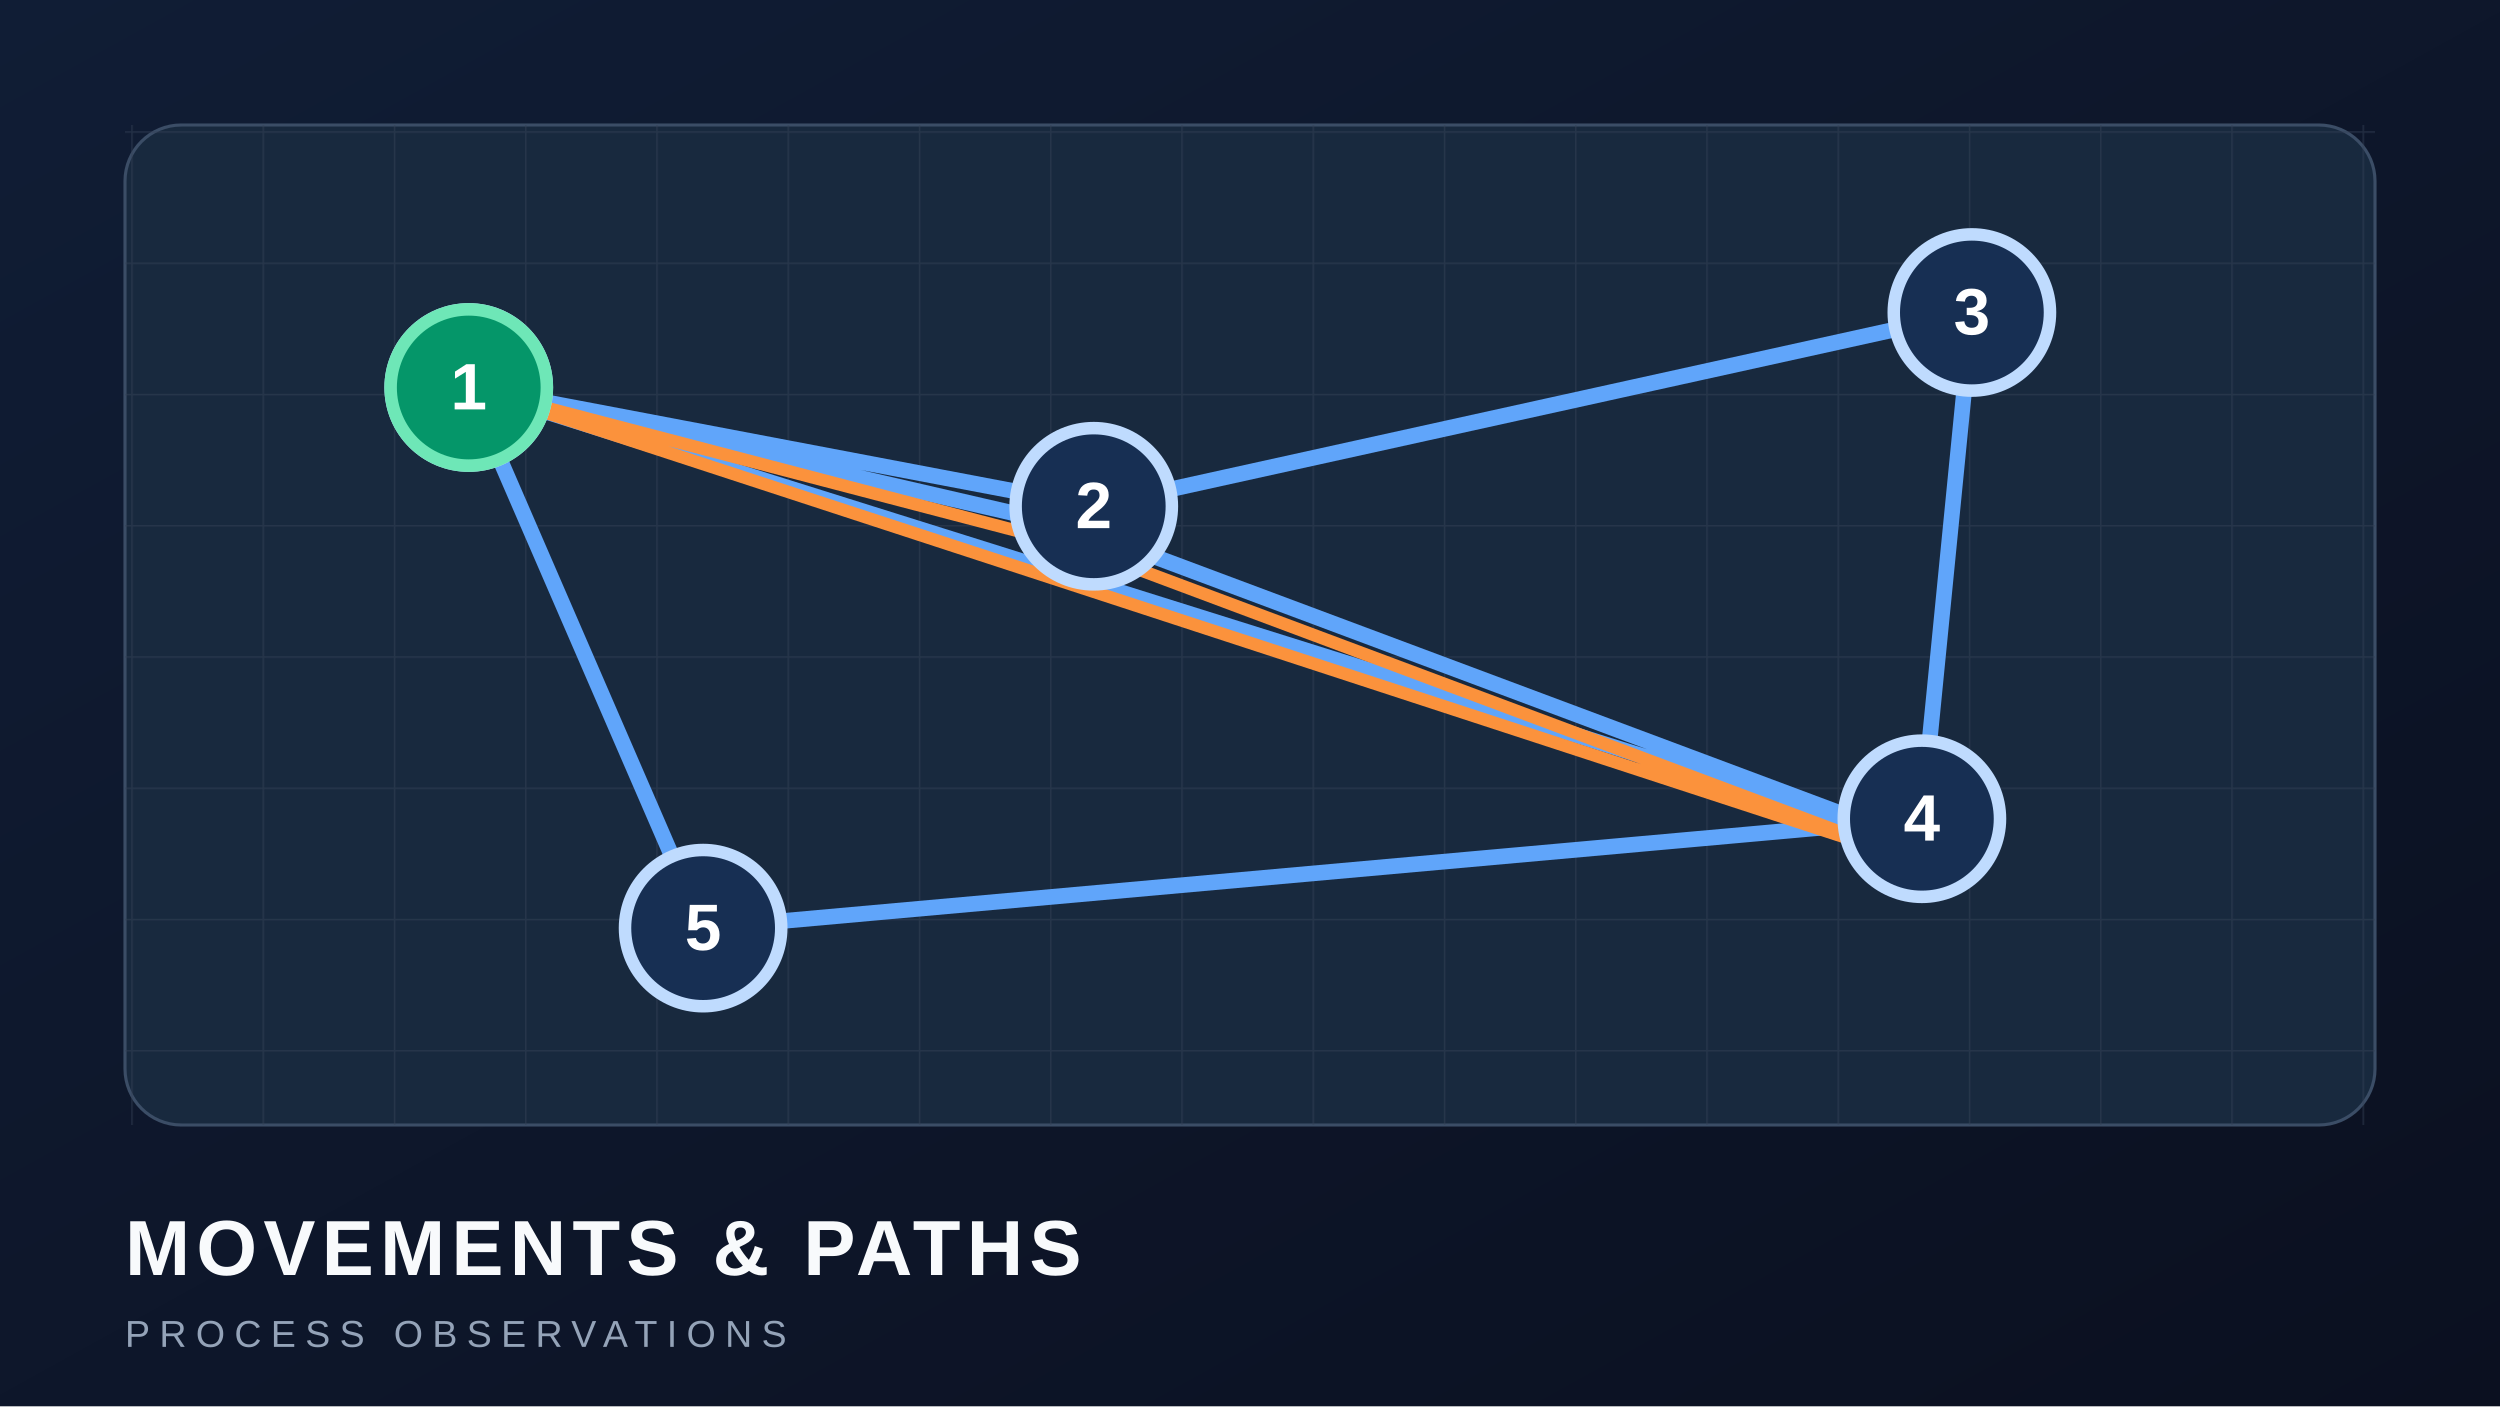
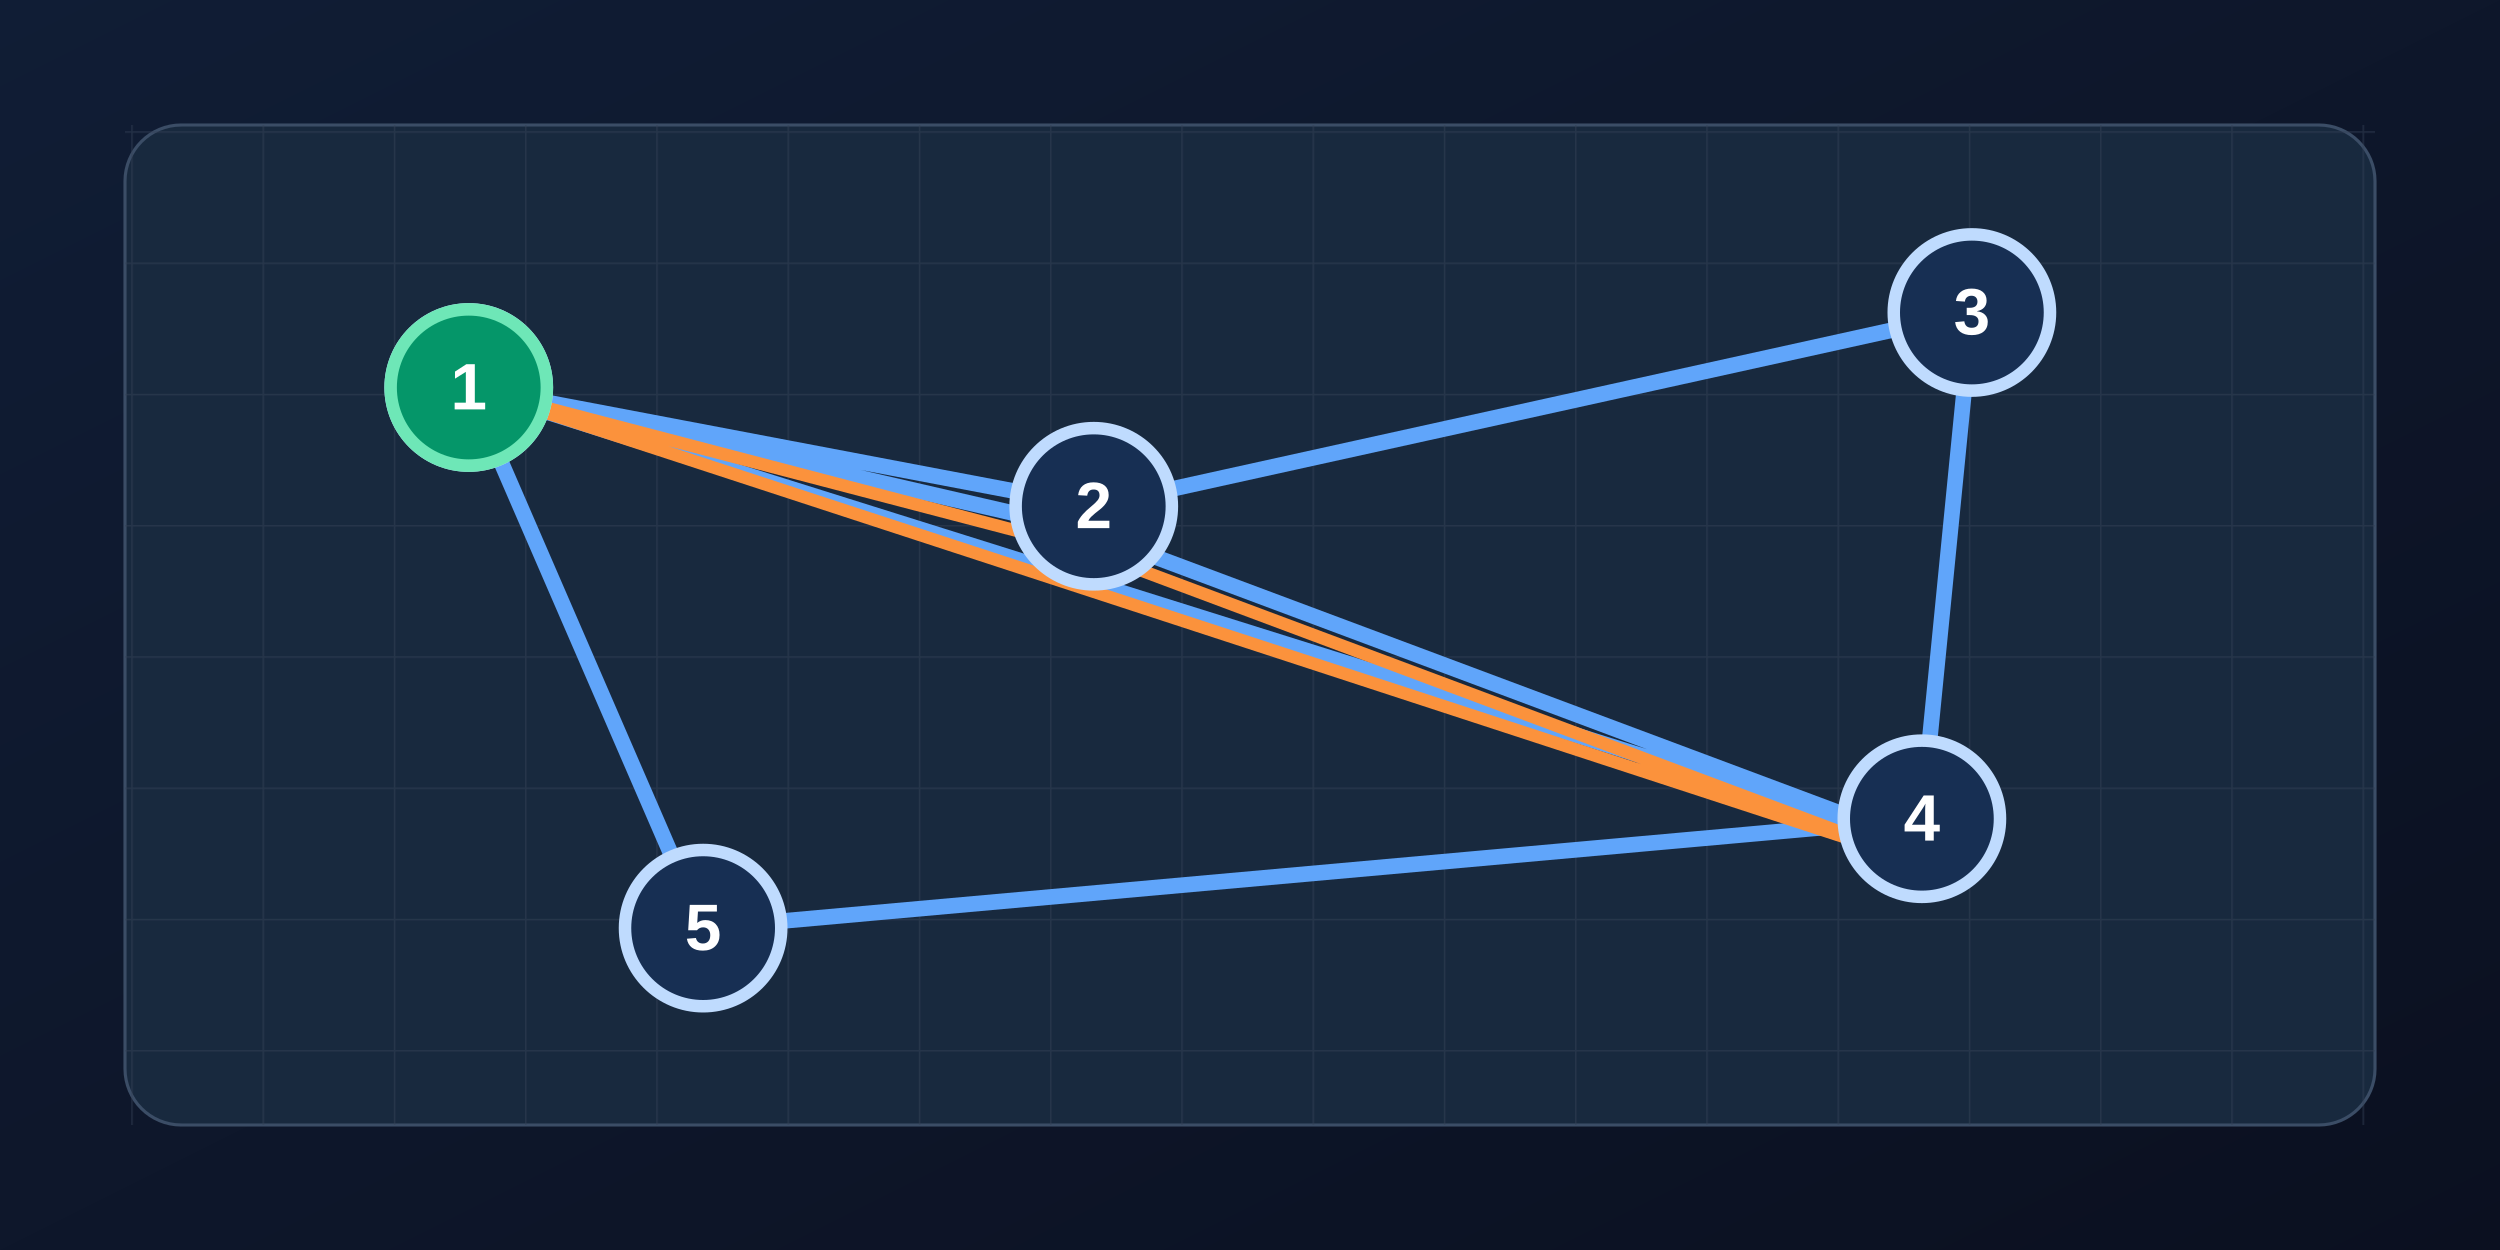
- <svg xmlns="http://www.w3.org/2000/svg" viewBox="0 0 800 450">
+ <svg xmlns="http://www.w3.org/2000/svg" viewBox="0 0 800 400">
  <defs>
    <linearGradient id="bg" x2="1" y2="1">
      <stop stop-color="#101d35" />
      <stop offset="1" stop-color="#0b1020" />
    </linearGradient>
    <pattern id="g" width="42" height="42" patternUnits="userSpaceOnUse">
      <path d="M42 0H0V42" fill="none" stroke="#334155" stroke-width="1" opacity=".5" />
    </pattern>
  </defs>
-   <rect width="800" height="450" fill="url(#bg)" />
+   <rect width="800" height="400" fill="url(#bg)" />
  <rect x="40" y="40" width="720" height="320" rx="18" fill="#18293e" stroke="#3b4d66" />
  <rect x="40" y="40" width="720" height="320" fill="url(#g)" />
  <path d="M150 124L350 162L631 100L615 262L225 297L150 124M150 124L345 169L615 270L150 124" fill="none" stroke="#60a5fa" stroke-width="5" stroke-linejoin="round" />
  <path d="M150 124L345 175L615 276L150 124" fill="none" stroke="#fb923c" stroke-width="4" />
  <g fill="#172f53" stroke="#bfdbfe" stroke-width="4">
    <circle cx="150" cy="124" r="25" />
    <circle cx="350" cy="162" r="25" />
    <circle cx="631" cy="100" r="25" />
    <circle cx="615" cy="262" r="25" />
    <circle cx="225" cy="297" r="25" />
  </g>
  <circle cx="150" cy="124" r="25" fill="#059669" stroke="#6ee7b7" stroke-width="4" />
  <g fill="#fff" font-family="Arial,sans-serif" font-size="21" font-weight="bold" text-anchor="middle">
    <text x="150" y="131">1</text>
    <text x="350" y="169">2</text>
    <text x="631" y="107">3</text>
    <text x="615" y="269">4</text>
    <text x="225" y="304">5</text>
  </g>
-   <text x="40" y="408" fill="#f8fafc" font-family="Arial,sans-serif" font-size="25" font-weight="bold" letter-spacing="2">MOVEMENTS &amp; PATHS</text>
-   <text x="40" y="431" fill="#94a3b8" font-family="Arial,sans-serif" font-size="12" letter-spacing="3">PROCESS OBSERVATIONS</text>
</svg>
